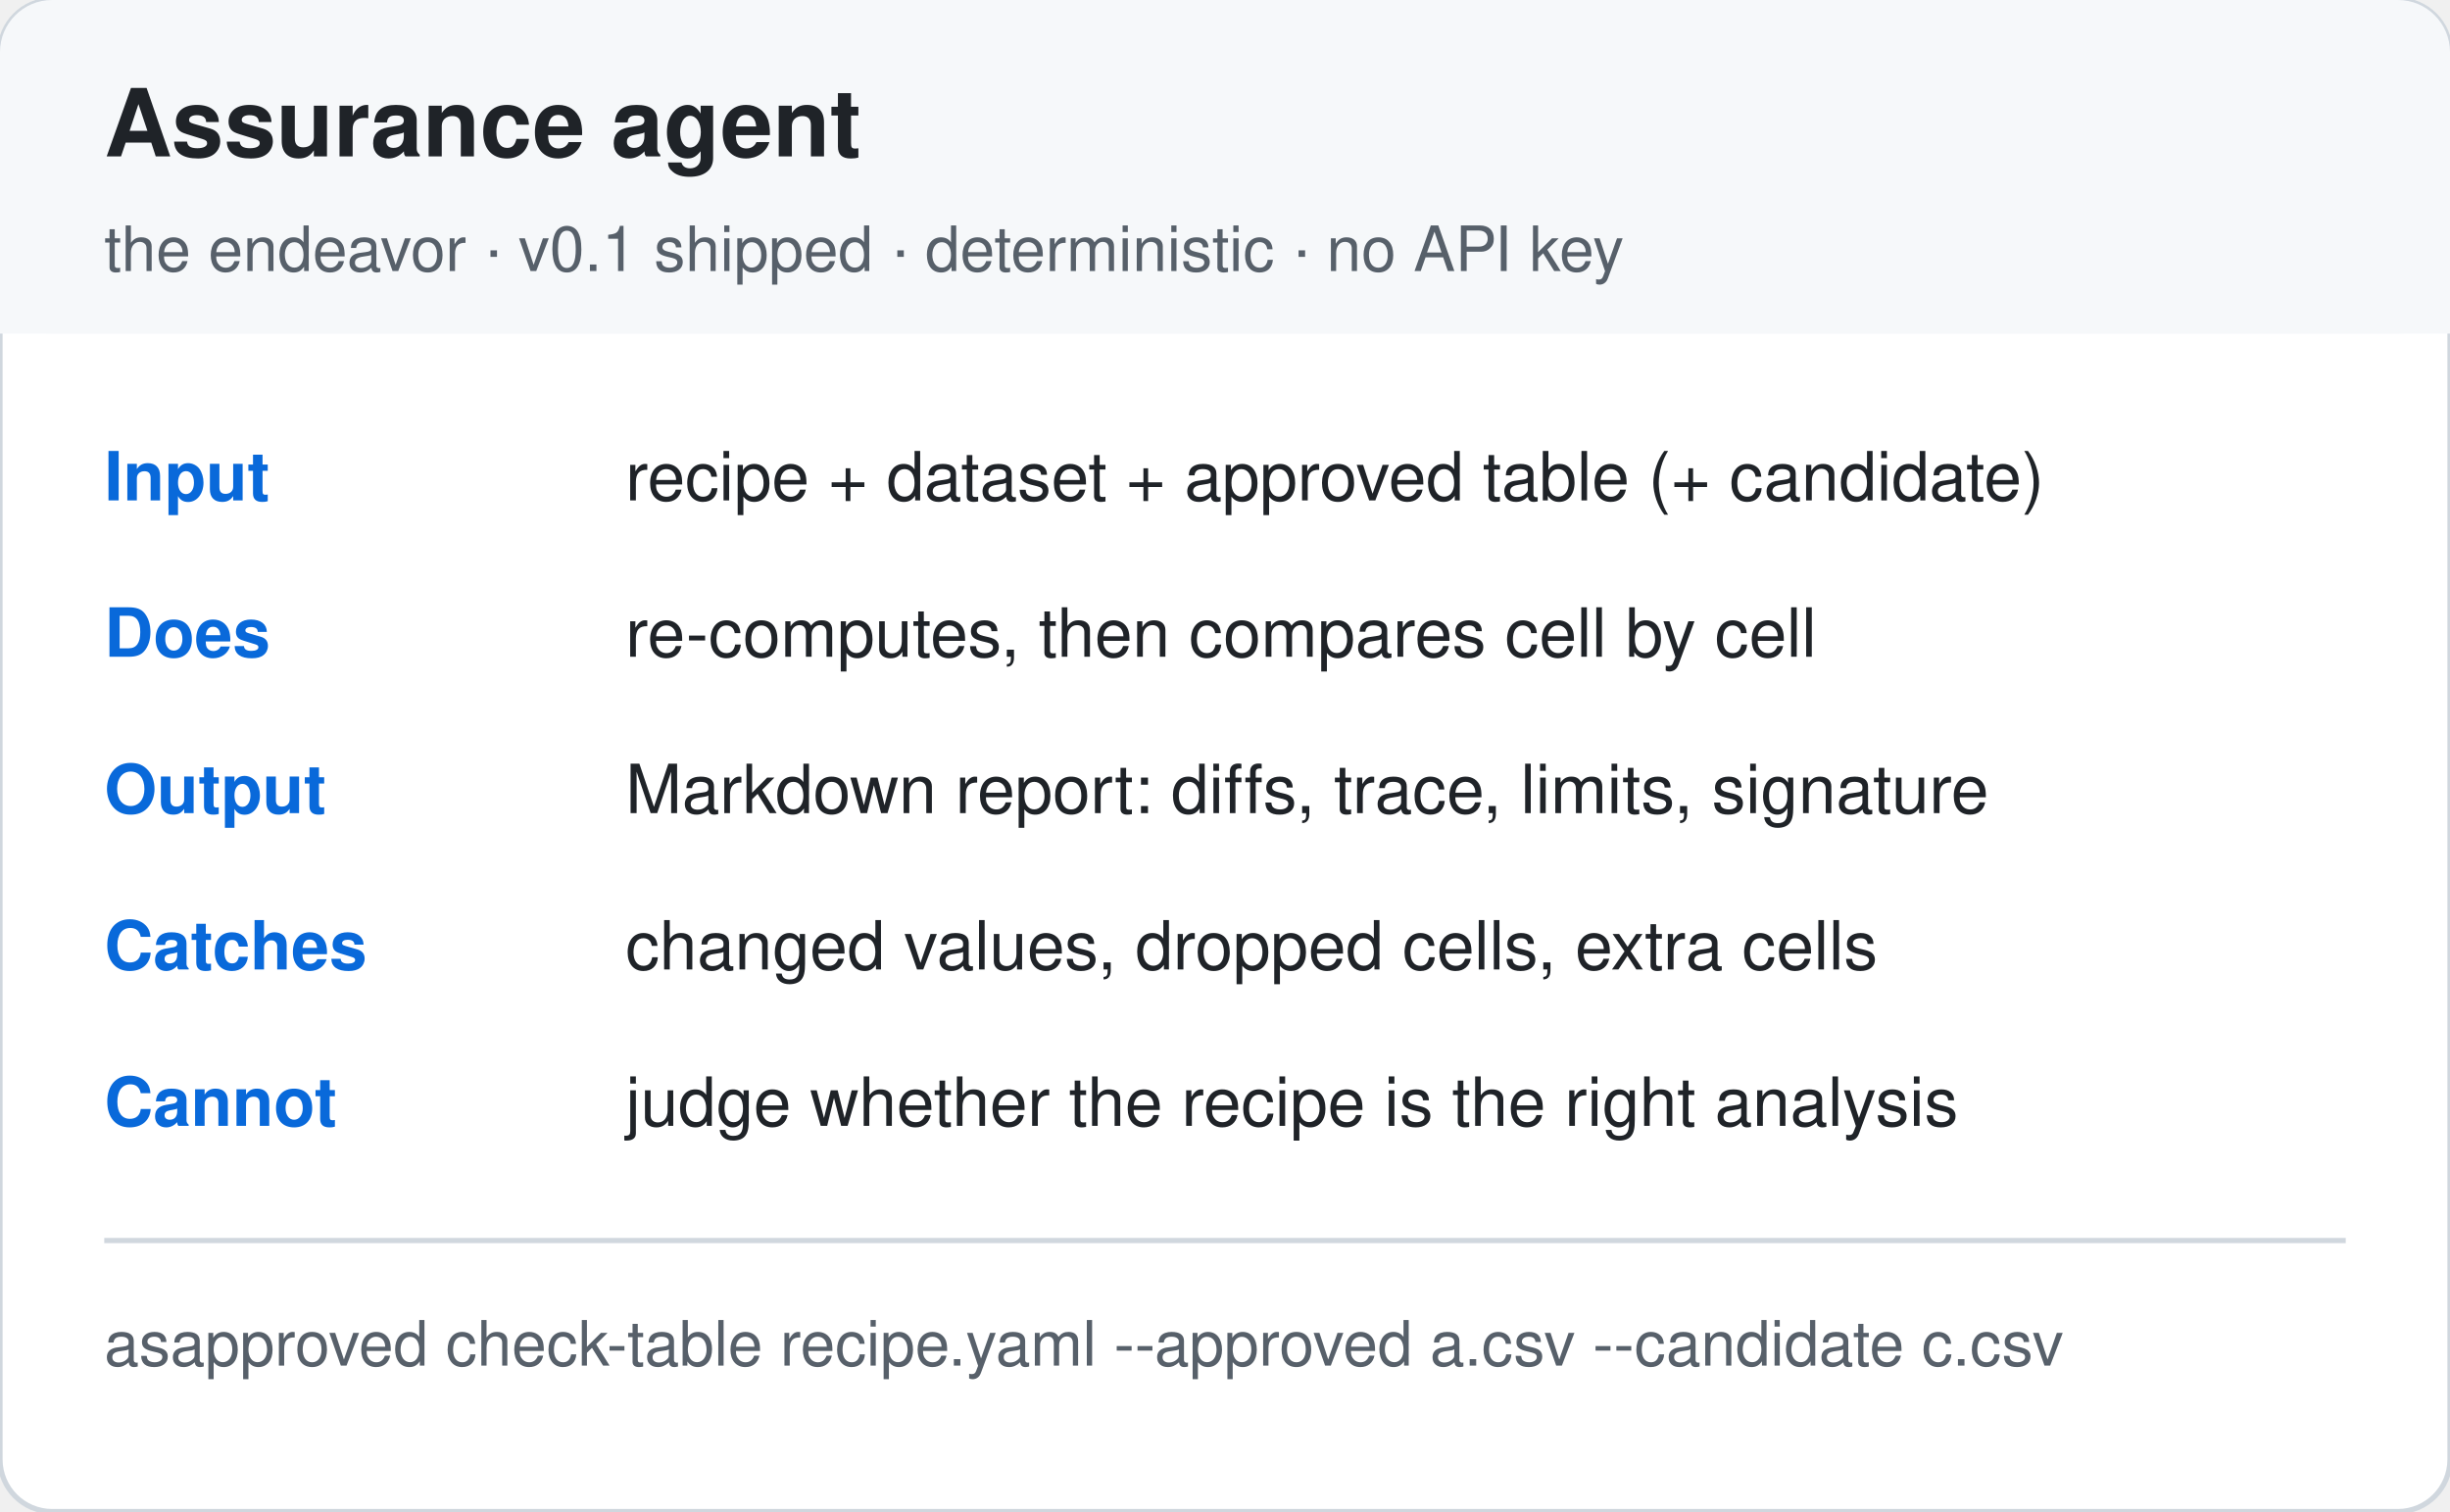
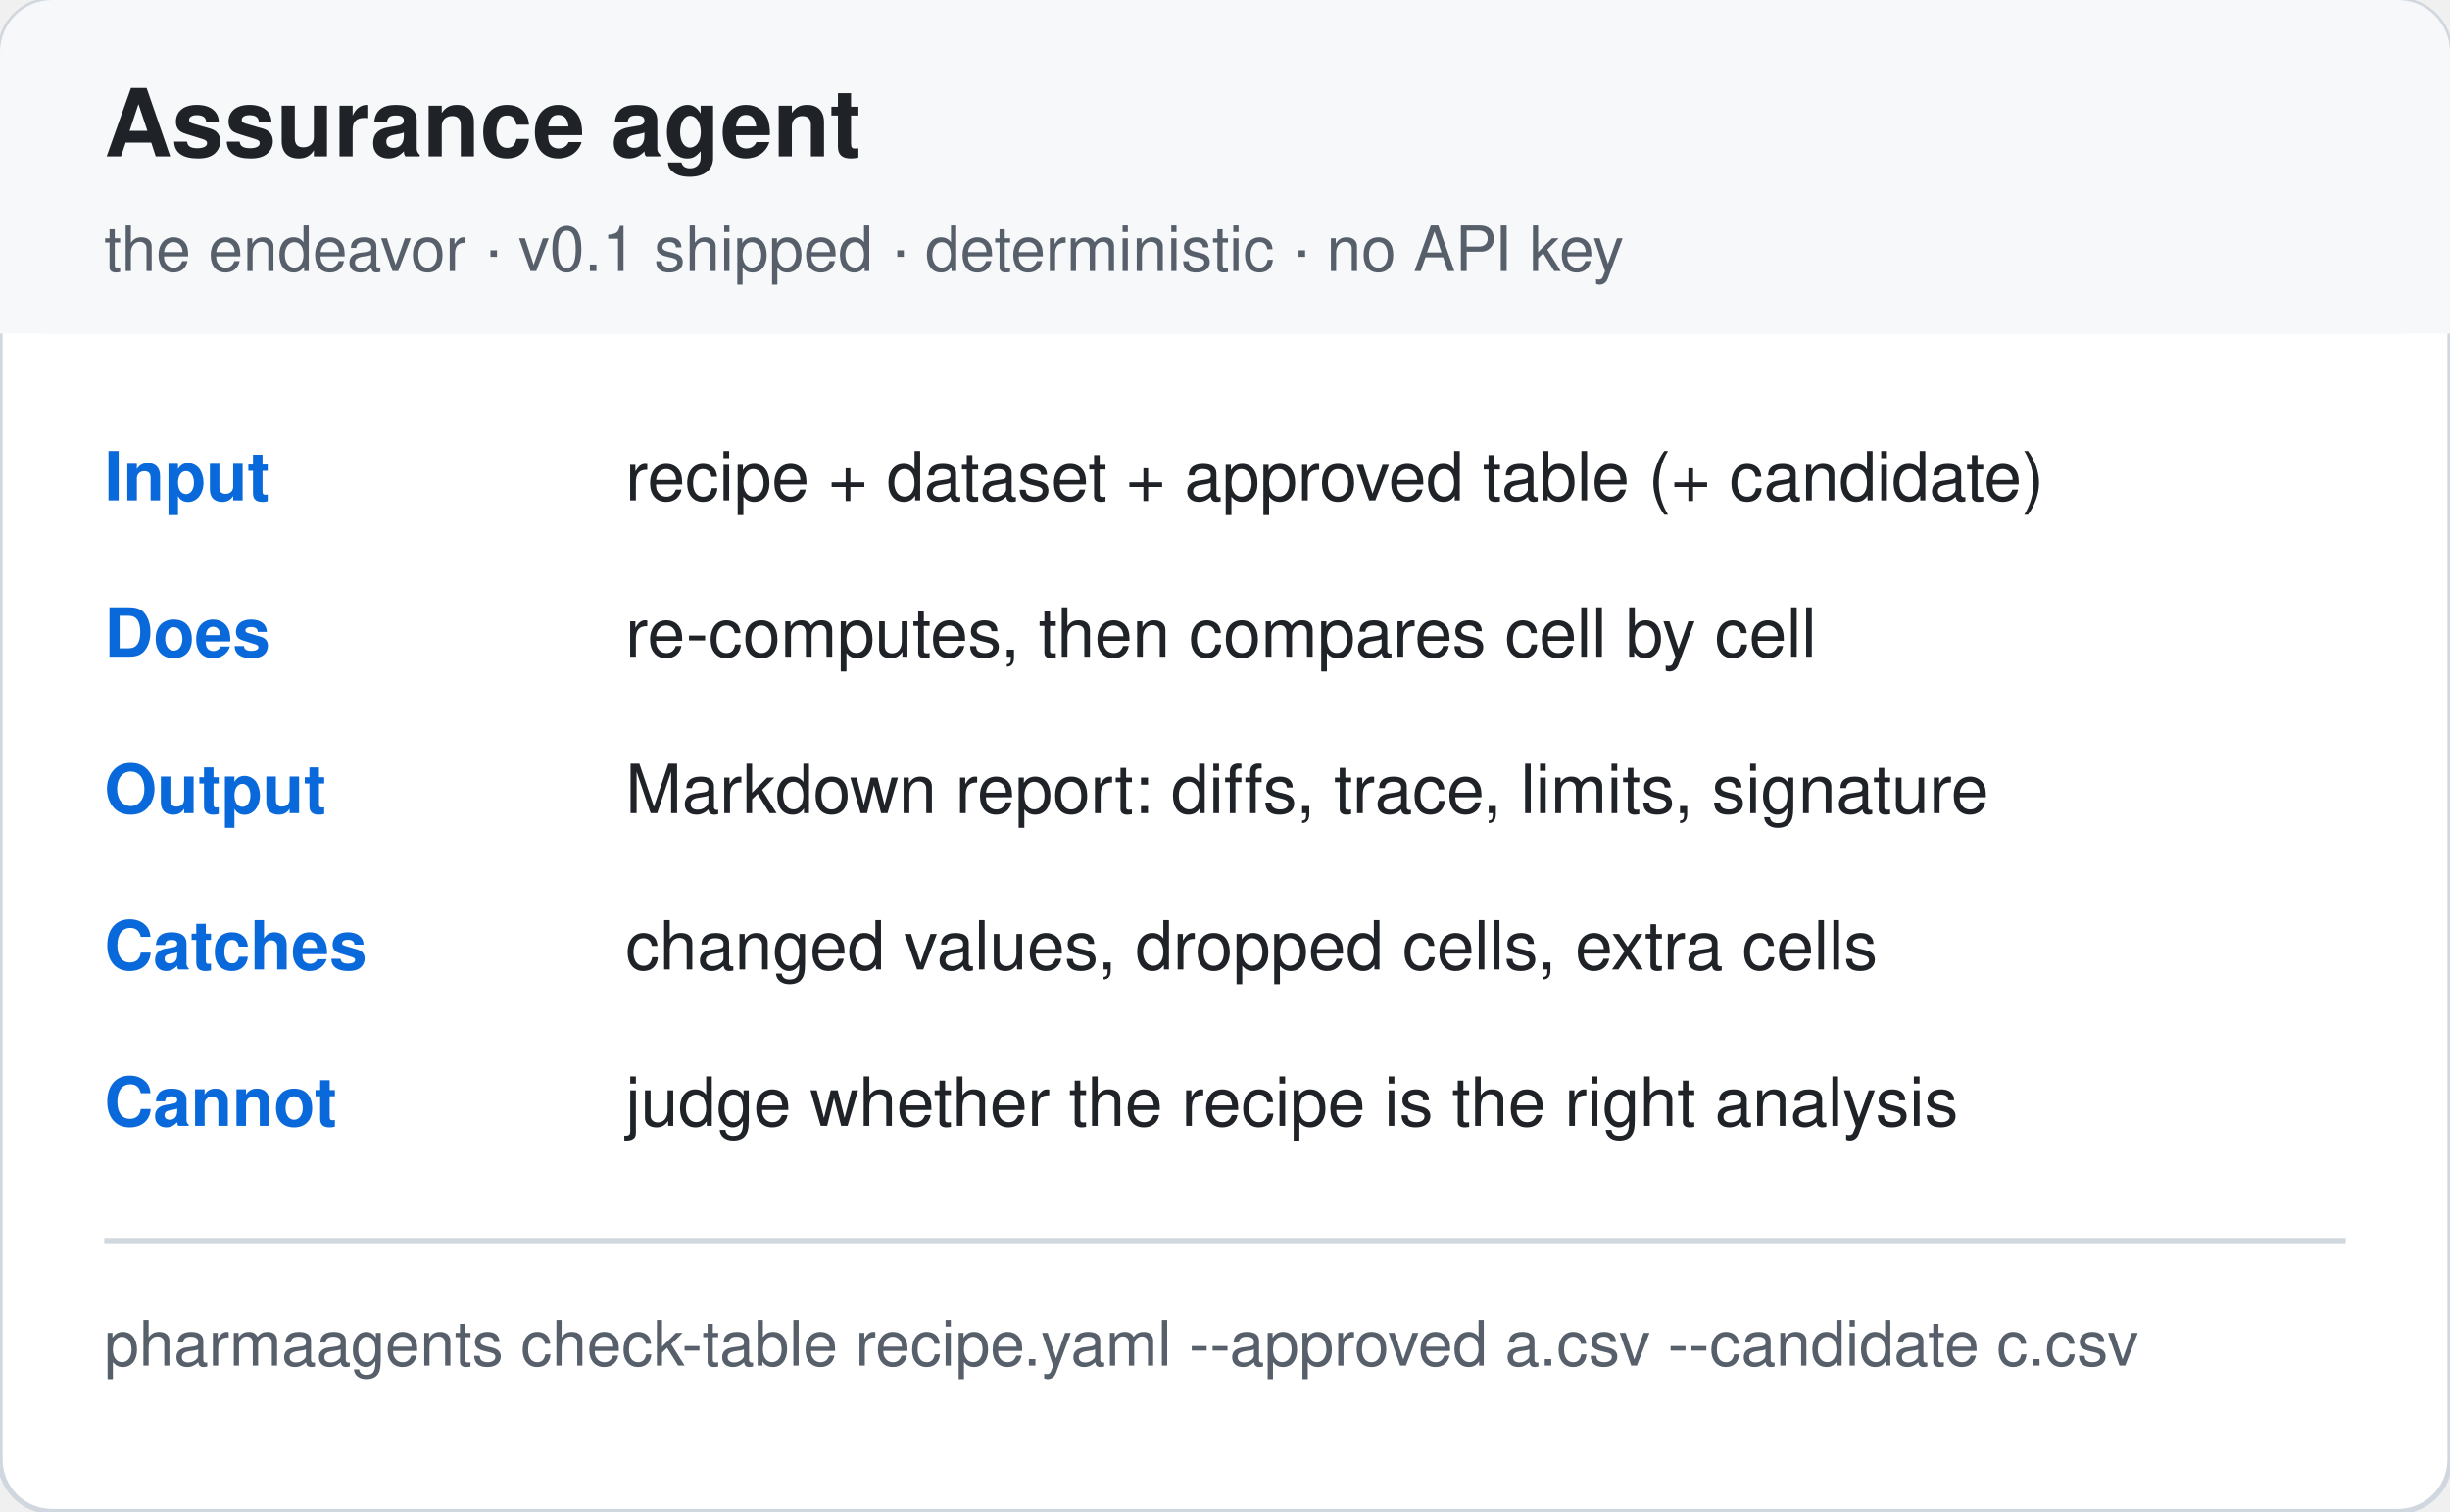
<svg xmlns="http://www.w3.org/2000/svg" width="470" height="290" viewBox="0 0 470 290" role="img" aria-labelledby="t">
  <rect width="470" height="290" rx="10" fill="#ffffff" stroke="#d0d7de" />
  <rect x="0" y="0" width="470" height="64" rx="10" fill="#f6f8fa" />
  <rect x="0" y="40" width="470" height="24" fill="#f6f8fa" />
  <text x="20" y="30" font-family="ui-sans-serif, -apple-system, 'Segoe UI', Helvetica, Arial, sans-serif" font-size="18" font-weight="700" fill="#1f2328" text-anchor="start">Assurance agent</text>
  <text x="20" y="52" font-family="ui-sans-serif, -apple-system, 'Segoe UI', Helvetica, Arial, sans-serif" font-size="12" font-weight="normal" fill="#57606a" text-anchor="start">the endeavor · v0.1 shipped · deterministic · no API key</text>
  <text x="20" y="96" font-family="ui-sans-serif, -apple-system, 'Segoe UI', Helvetica, Arial, sans-serif" font-size="13" font-weight="600" fill="#0969da" text-anchor="start">Input</text>
  <text x="120" y="96" font-family="ui-sans-serif, -apple-system, 'Segoe UI', Helvetica, Arial, sans-serif" font-size="13" font-weight="normal" fill="#1f2328" text-anchor="start">recipe + dataset + approved table (+ candidate)</text>
  <text x="20" y="126" font-family="ui-sans-serif, -apple-system, 'Segoe UI', Helvetica, Arial, sans-serif" font-size="13" font-weight="600" fill="#0969da" text-anchor="start">Does</text>
  <text x="120" y="126" font-family="ui-sans-serif, -apple-system, 'Segoe UI', Helvetica, Arial, sans-serif" font-size="13" font-weight="normal" fill="#1f2328" text-anchor="start">re-computes, then compares cell by cell</text>
  <text x="20" y="156" font-family="ui-sans-serif, -apple-system, 'Segoe UI', Helvetica, Arial, sans-serif" font-size="13" font-weight="600" fill="#0969da" text-anchor="start">Output</text>
  <text x="120" y="156" font-family="ui-sans-serif, -apple-system, 'Segoe UI', Helvetica, Arial, sans-serif" font-size="13" font-weight="normal" fill="#1f2328" text-anchor="start">Markdown report: diffs, trace, limits, signature</text>
  <text x="20" y="186" font-family="ui-sans-serif, -apple-system, 'Segoe UI', Helvetica, Arial, sans-serif" font-size="13" font-weight="600" fill="#0969da" text-anchor="start">Catches</text>
  <text x="120" y="186" font-family="ui-sans-serif, -apple-system, 'Segoe UI', Helvetica, Arial, sans-serif" font-size="13" font-weight="normal" fill="#1f2328" text-anchor="start">changed values, dropped cells, extra cells</text>
  <text x="20" y="216" font-family="ui-sans-serif, -apple-system, 'Segoe UI', Helvetica, Arial, sans-serif" font-size="13" font-weight="600" fill="#0969da" text-anchor="start">Cannot</text>
  <text x="120" y="216" font-family="ui-sans-serif, -apple-system, 'Segoe UI', Helvetica, Arial, sans-serif" font-size="13" font-weight="normal" fill="#1f2328" text-anchor="start">judge whether the recipe is the right analysis</text>
  <line x1="20" y1="238" x2="450" y2="238" stroke="#d0d7de" />
-   <text x="20" y="262" font-family="ui-sans-serif, -apple-system, 'Segoe UI', Helvetica, Arial, sans-serif" font-size="12" font-weight="normal" fill="#57606a" text-anchor="start">asapproved check-table recipe.yaml --approved a.csv --candidate c.csv</text>
+   <text x="20" y="262" font-family="ui-sans-serif, -apple-system, 'Segoe UI', Helvetica, Arial, sans-serif" font-size="12" font-weight="normal" fill="#57606a" text-anchor="start">pharmaagents check-table recipe.yaml --approved a.csv --candidate c.csv</text>
</svg>
